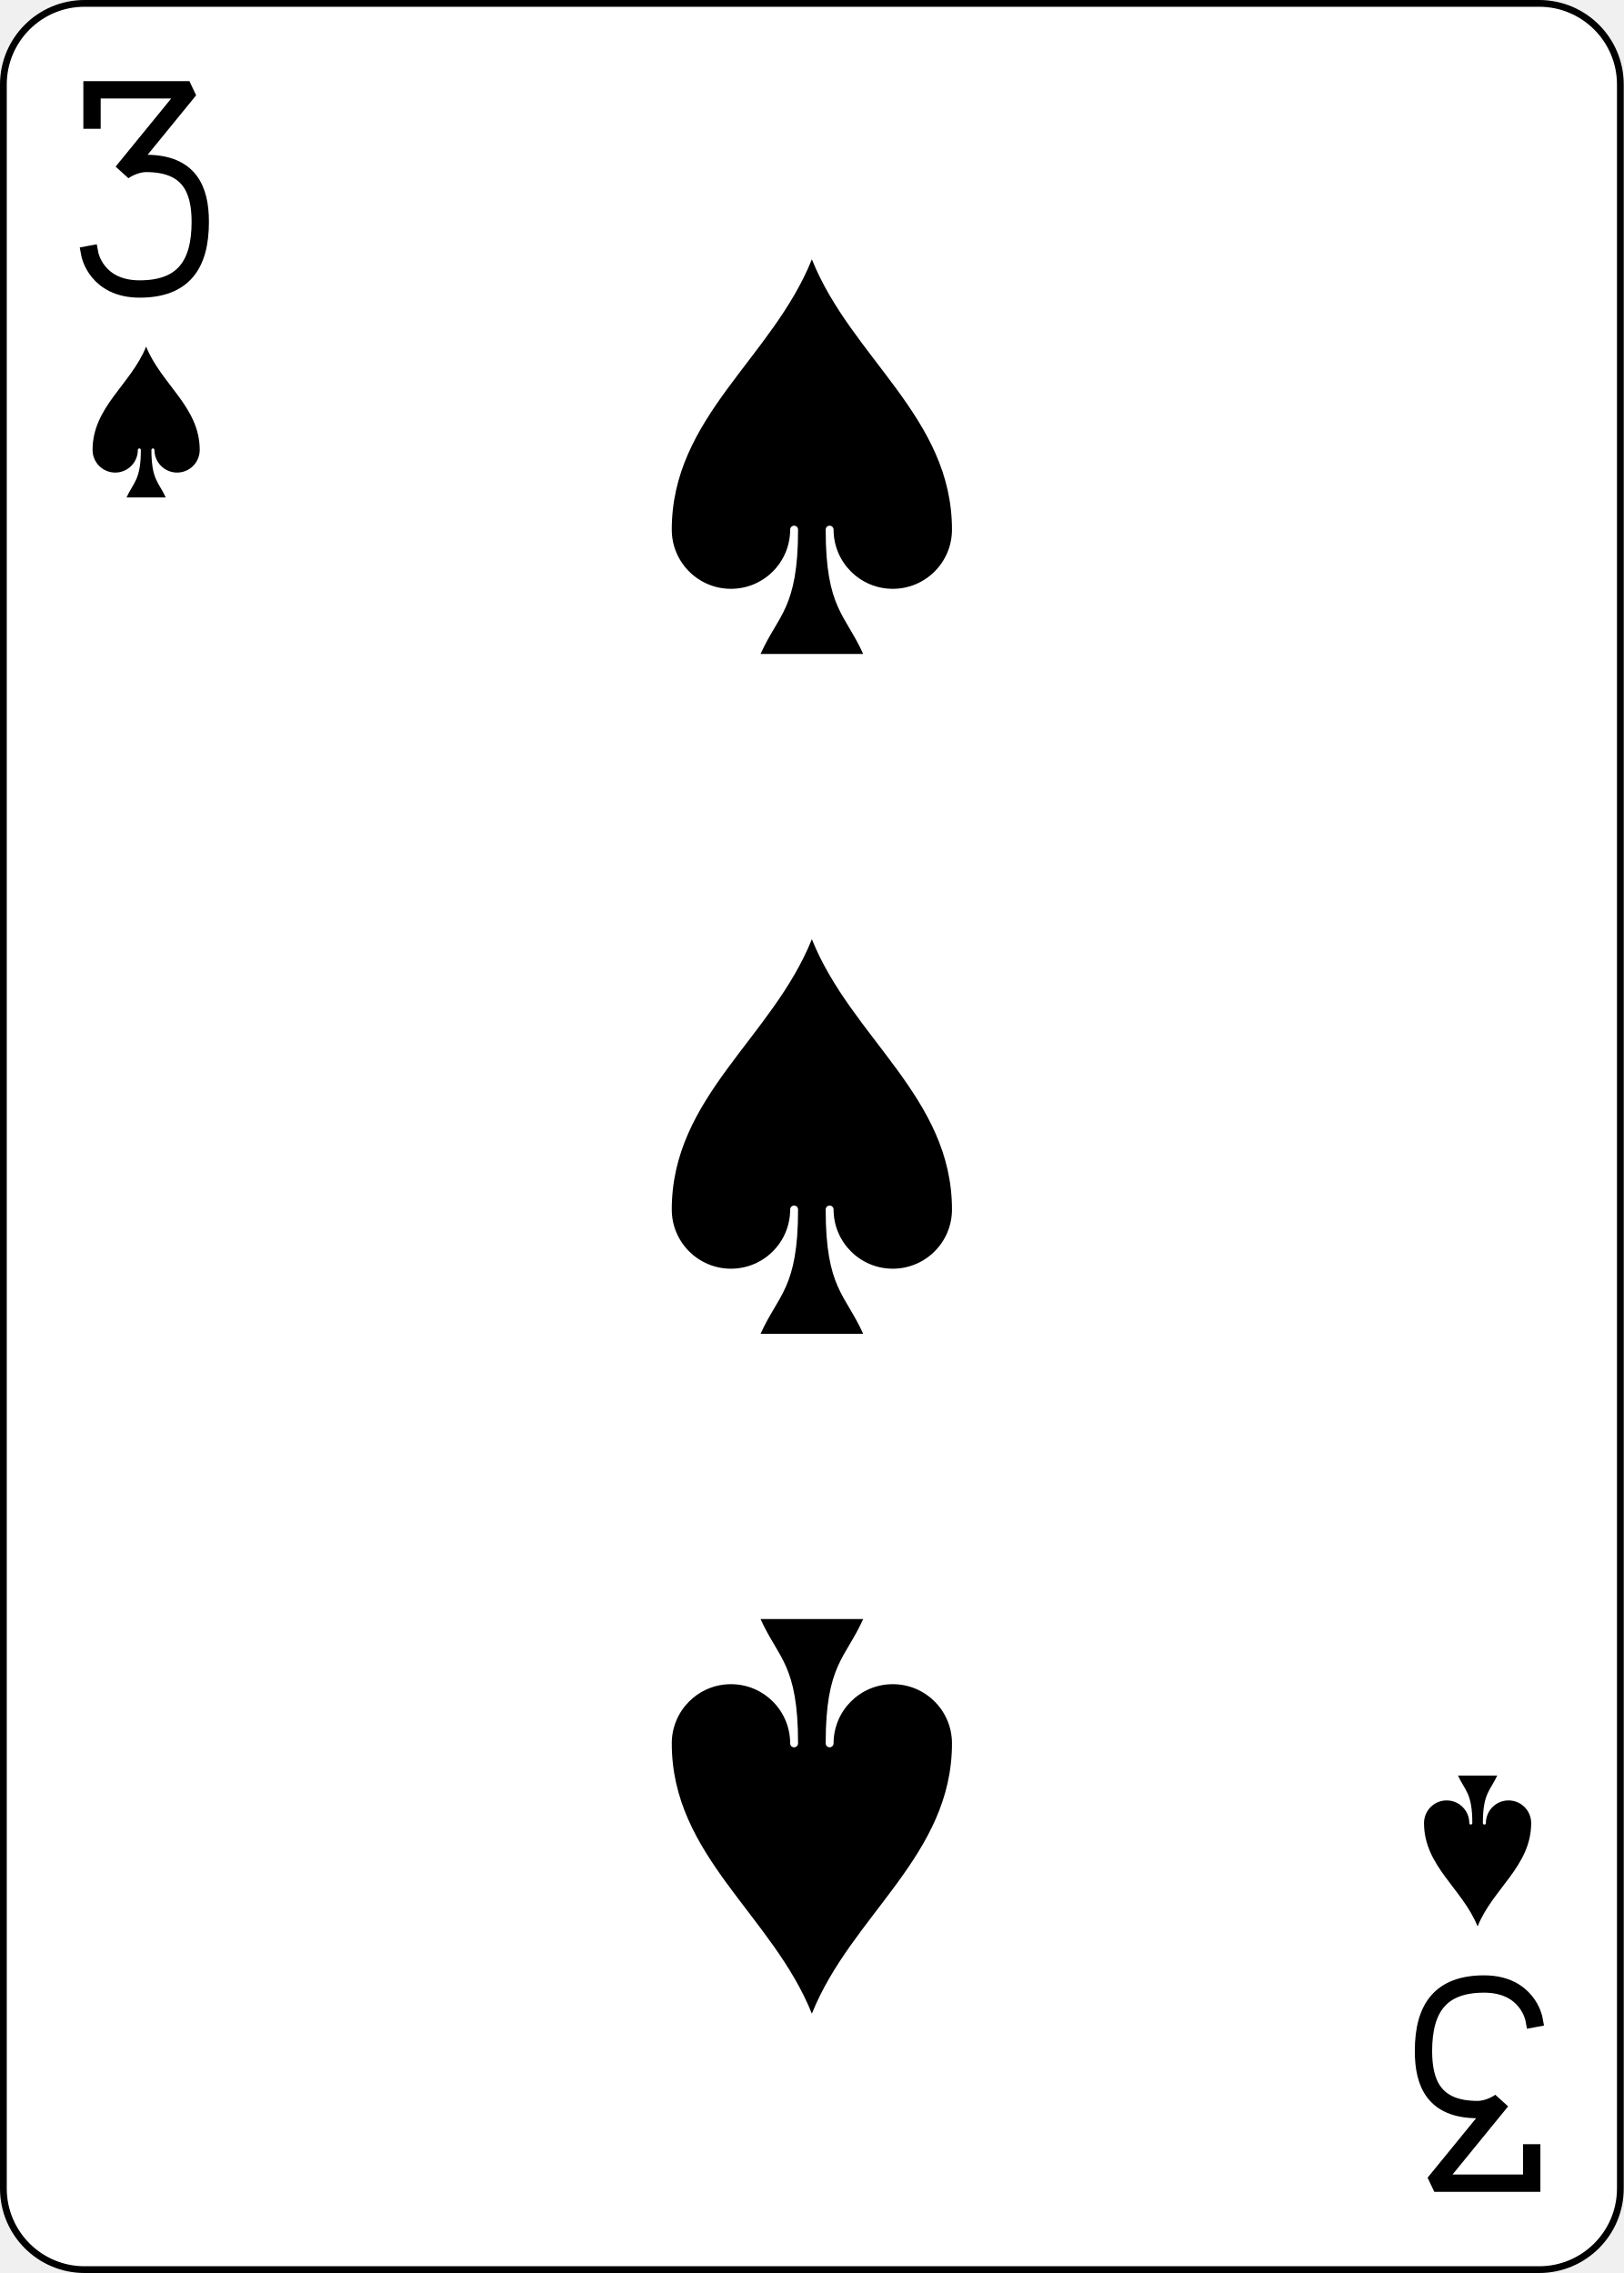
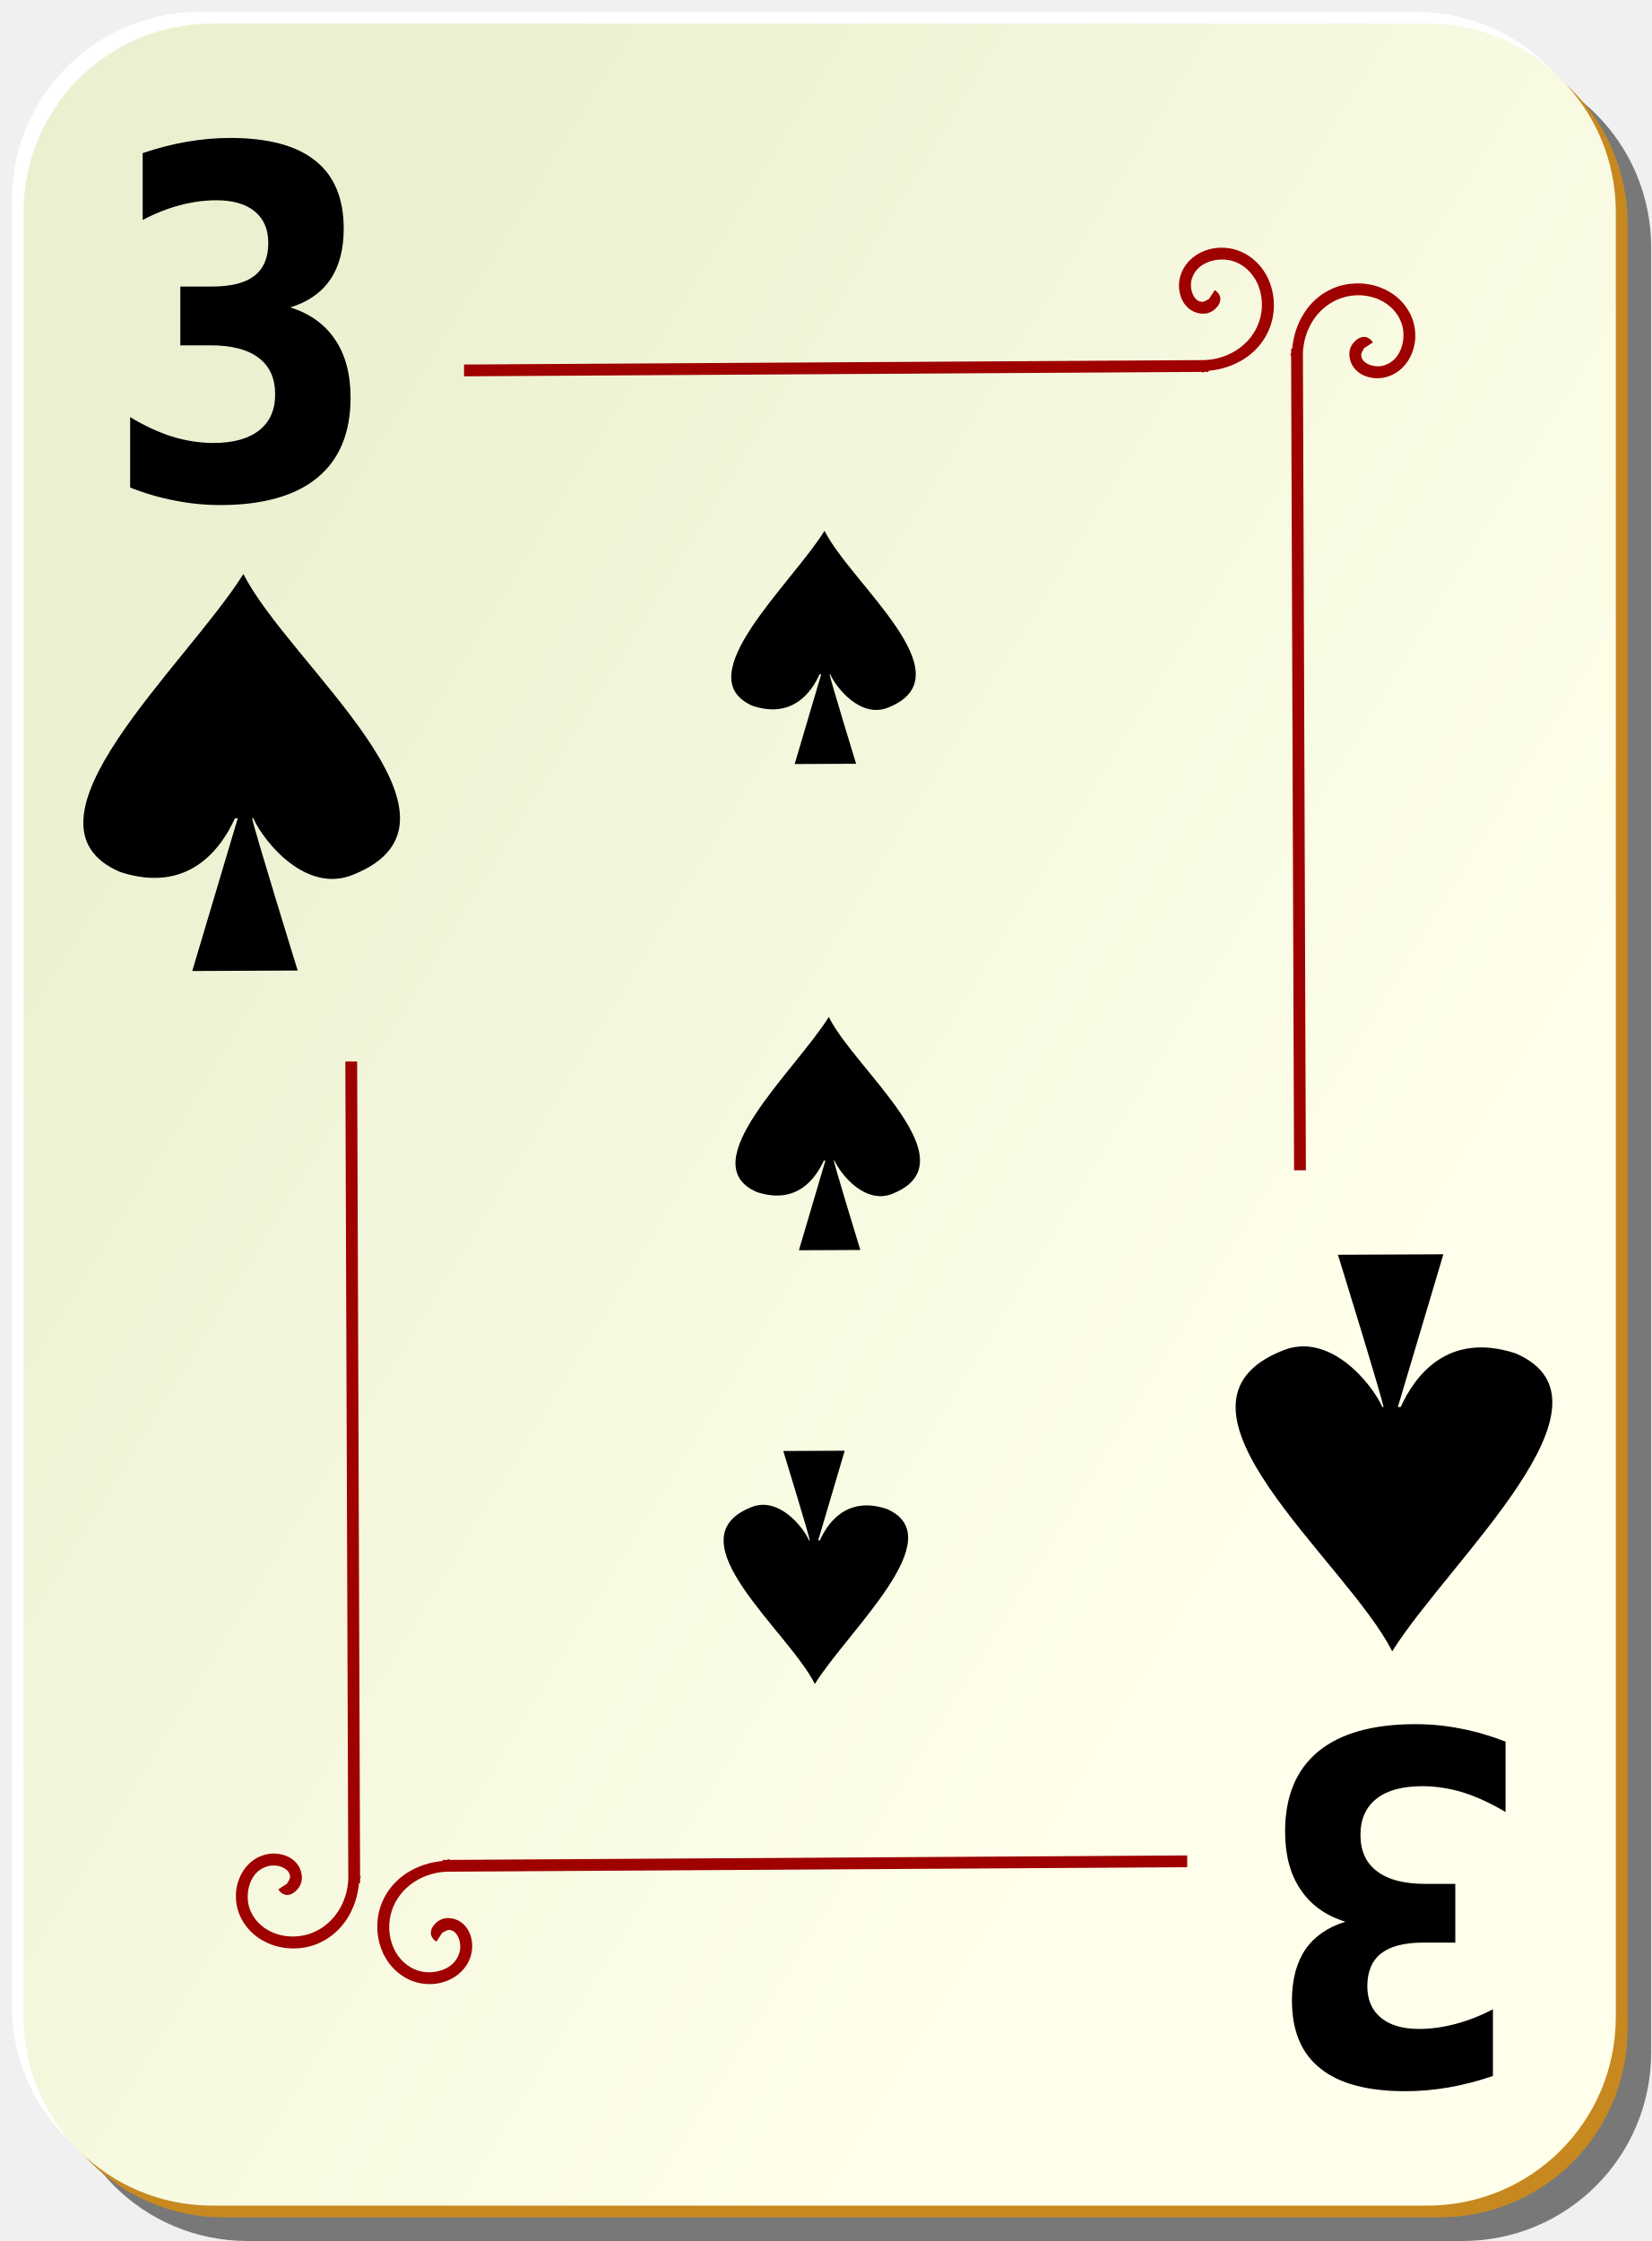
- <svg xmlns="http://www.w3.org/2000/svg" xmlns:xlink="http://www.w3.org/1999/xlink" class="card" face="3S" height="3.5in" preserveAspectRatio="none" viewBox="-120 -168 240 336" width="2.5in">
-   <symbol id="SS3" viewBox="-600 -600 1200 1200" preserveAspectRatio="xMinYMid">
-     <path d="M0 -500C100 -250 355 -100 355 185A150 150 0 0 1 55 185A10 10 0 0 0 35 185C35 385 85 400 130 500L-130 500C-85 400 -35 385 -35 185A10 10 0 0 0 -55 185A150 150 0 0 1 -355 185C-355 -100 -100 -250 0 -500Z" fill="black" />
-   </symbol>
-   <symbol id="VS3" viewBox="-500 -500 1000 1000" preserveAspectRatio="xMinYMid">
-     <path d="M-250 -320L-250 -460L200 -460L-110 -80C-100 -90 -50 -120 0 -120C200 -120 250 0 250 150C250 350 170 460 -30 460C-230 460 -260 300 -260 300" stroke="black" stroke-width="80" stroke-linecap="square" stroke-miterlimit="1.5" fill="none" />
-   </symbol>
-   <rect width="239" height="335" x="-119.5" y="-167.5" rx="12" ry="12" fill="white" stroke="black" />
-   <use xlink:href="#VS3" height="32" x="-114.4" y="-156" />
-   <use xlink:href="#SS3" height="26.769" x="-111.784" y="-119" />
-   <use xlink:href="#SS3" height="70" x="-35" y="-135.501" />
-   <use xlink:href="#SS3" height="70" x="-35" y="-35" />
-   <g transform="rotate(180)">
-     <use xlink:href="#VS3" height="32" x="-114.4" y="-156" />
-     <use xlink:href="#SS3" height="26.769" x="-111.784" y="-119" />
-     <use xlink:href="#SS3" height="70" x="-35" y="-135.501" />
+ <svg xmlns="http://www.w3.org/2000/svg" id="svg2" viewBox="0 0 140 190" version="1.0" y="0" x="0">
+   <defs id="defs3">
+     <linearGradient id="linearGradient32042" y2="128.7" gradientUnits="userSpaceOnUse" x2="109" gradientTransform="translate(0 -1)" y1="63.1" x1="2">
+       <stop id="stop2062" style="stop-color:#ebf0d0" offset="0" />
+       <stop id="stop2064" style="stop-color:#ffffeb" offset="1" />
+     </linearGradient>
+   </defs>
+   <g id="layer1">
+     <g id="g1344">
+       <g id="g5630">
+         <path id="rect2070" style="fill-opacity:.498;fill:#000000" d="m21 5h103c8.86 0 16 7.136 16 16v153c0 8.86-7.14 16-16 16h-103c-8.864 0-16-7.14-16-16v-153c0-8.864 7.136-16 16-16z" />
+         <path id="rect1300" style="fill:#ffffff" d="m17 1h103c8.86 0 16 7.136 16 16v153c0 8.86-7.14 16-16 16h-103c-8.864 0-16-7.14-16-16v-153c0-8.864 7.136-16 16-16z" />
+         <path id="path5624" style="fill:#c7891f" d="m19 3h103c8.86 0 16 7.136 16 16v153c0 8.86-7.14 16-16 16h-103c-8.864 0-16-7.14-16-16v-153c0-8.864 7.136-16 16-16z" />
+         <path id="rect1306" style="fill:url(#linearGradient32042)" d="m18 2h103c8.86 0 16 7.136 16 16v153c0 8.86-7.14 16-16 16h-103c-8.864 0-16-7.14-16-16v-153c0-8.864 7.136-16 16-16z" />
+       </g>
+       <path id="path2869" style="fill-rule:evenodd;fill:#9f0000" d="m103.53 21c-0.5 0.002-0.97 0.099-1.44 0.281-0.93 0.364-1.73 1.112-2.03 2.188-0.173 0.645-0.12 1.381 0.19 2s0.93 1.119 1.75 1.125c0.48 0.003 0.85-0.196 1.16-0.532 0.15-0.167 0.31-0.415 0.31-0.718s-0.21-0.583-0.47-0.75l-0.53 0.812c0.07 0.046 0-0.005 0-0.062 0-0.058 0.02-0.022-0.03 0.031-0.1 0.106-0.46 0.219-0.44 0.219-0.42-0.003-0.65-0.217-0.84-0.594s-0.23-0.905-0.13-1.281c0.21-0.751 0.72-1.231 1.41-1.5 0.69-0.27 1.55-0.298 2.25-0.031 2.11 0.807 2.82 3.429 1.93 5.437-0.77 1.764-2.58 2.83-4.5 2.906l-62.776 0.375v1l62.566-0.375v0.063c0.07 0 0.14-0.06 0.21-0.063h0.35v-0.093c2.16-0.195 4.19-1.362 5.09-3.407 1.1-2.492 0.15-5.748-2.56-6.781-0.47-0.18-0.97-0.252-1.47-0.25zm11.41 3.031c-0.67 0.023-1.35 0.163-1.97 0.438-2.05 0.903-3.21 2.93-3.41 5.093h-0.09v0.344c0 0.078-0.06 0.141-0.06 0.219h0.06l0.25 69.094h1l-0.25-69.313c0.08-1.919 1.14-3.72 2.91-4.5 2-0.887 4.62-0.178 5.43 1.938 0.27 0.698 0.24 1.561-0.03 2.25-0.27 0.688-0.75 1.202-1.5 1.406-0.37 0.102-0.9 0.064-1.28-0.125s-0.59-0.421-0.59-0.844c0 0.018 0.11-0.34 0.21-0.437 0.06-0.049 0.09-0.031 0.04-0.032-0.06 0-0.11-0.07-0.07 0l0.82-0.531c-0.17-0.259-0.45-0.468-0.75-0.469-0.31 0-0.55 0.16-0.72 0.313-0.34 0.306-0.54 0.681-0.53 1.156 0 0.819 0.5 1.44 1.12 1.75 0.62 0.311 1.36 0.363 2 0.188 1.08-0.293 1.82-1.102 2.19-2.031 0.18-0.465 0.28-0.941 0.28-1.438s-0.07-0.996-0.25-1.469c-0.77-2.029-2.8-3.068-4.81-3zm-85.659 65.969l0.25 69.31c-0.076 1.92-1.142 3.72-2.906 4.5-2.008 0.89-4.63 0.18-5.437-1.93-0.267-0.7-0.239-1.57 0.031-2.26 0.269-0.68 0.749-1.2 1.5-1.4 0.376-0.1 0.904-0.07 1.281 0.12s0.591 0.42 0.594 0.85c0-0.02-0.113 0.34-0.219 0.43-0.053 0.05-0.089 0.04-0.031 0.04 0.057 0 0.108 0.07 0.062 0l-0.812 0.53c0.167 0.26 0.447 0.47 0.75 0.47s0.551-0.16 0.718-0.32c0.336-0.3 0.535-0.68 0.532-1.15-0.006-0.82-0.506-1.44-1.125-1.75s-1.355-0.37-2-0.19c-1.076 0.29-1.824 1.1-2.188 2.03-0.182 0.47-0.279 0.94-0.281 1.44s0.07 0.99 0.25 1.47c1.033 2.7 4.289 3.66 6.781 2.56 2.045-0.9 3.212-2.93 3.407-5.09h0.093v-0.35c0.003-0.08 0.063-0.14 0.063-0.22h-0.063l-0.25-69.09h-1zm71.379 67.31l-62.566 0.38v-0.07c-0.078 0-0.141 0.06-0.219 0.07h-0.344v0.09c-2.163 0.2-4.19 1.36-5.093 3.41-1.101 2.49-0.144 5.75 2.562 6.78 0.472 0.18 0.971 0.25 1.469 0.25 0.497 0 0.972-0.1 1.437-0.28 0.93-0.37 1.739-1.11 2.032-2.19 0.175-0.65 0.122-1.38-0.188-2s-0.932-1.12-1.75-1.13c-0.476 0-0.85 0.2-1.156 0.54-0.153 0.16-0.314 0.41-0.313 0.72 0.001 0.3 0.21 0.58 0.469 0.74l0.531-0.81c-0.07-0.04 0 0.01 0 0.07 0 0.05-0.017 0.02 0.031-0.04 0.097-0.1 0.455-0.21 0.438-0.22 0.423 0.01 0.655 0.22 0.844 0.6s0.227 0.9 0.125 1.28c-0.205 0.75-0.718 1.23-1.407 1.5-0.688 0.27-1.552 0.3-2.25 0.03-2.115-0.81-2.824-3.43-1.937-5.44 0.779-1.76 2.581-2.83 4.5-2.9l62.785-0.38v-1z" />
+     </g>
+     <g id="g5202" transform="translate(152.04 99.567)" />
  </g>
+   <g id="g1729" transform="matrix(.59314 0 0 .23894 -84.412 9.256)">
+     <path id="path1731" style="stroke-linejoin:round;fill-rule:evenodd;stroke-width:.759;fill:#000000" d="m260.18 149.6c-4.84 19.24-19.68 52-10.28 62.12 5.71 4.66 8.42-4.88 9.57-11.19h0.23l-3.79 31.84 8.78-0.1s-3.78-30.6-3.79-31.77h0.09c0.93 5.16 4.46 15.83 8.34 11.77 11.34-11.4-5.36-43.83-9.15-62.67z" />
+   </g>
+   <g id="g1753" transform="matrix(-.59314 0 0 -.23894 223.41 178.52)">
+     <path id="path1755" style="stroke-linejoin:round;fill-rule:evenodd;stroke-width:.759;fill:#000000" d="m260.18 149.6c-4.84 19.24-19.68 52-10.28 62.12 5.71 4.66 8.42-4.88 9.57-11.19h0.23l-3.79 31.84 8.78-0.1s-3.78-30.6-3.79-31.77h0.09c0.93 5.16 4.46 15.83 8.34 11.77 11.34-11.4-5.36-43.83-9.15-62.67z" />
+   </g>
+   <g id="g2582" transform="matrix(.59314 0 0 .23894 -84.053 50.479)">
+     <path id="path2584" style="stroke-linejoin:round;fill-rule:evenodd;stroke-width:.759;fill:#000000" d="m260.18 149.6c-4.84 19.24-19.68 52-10.28 62.12 5.71 4.66 8.42-4.88 9.57-11.19h0.23l-3.79 31.84 8.78-0.1s-3.78-30.6-3.79-31.77h0.09c0.93 5.16 4.46 15.83 8.34 11.77 11.34-11.4-5.36-43.83-9.15-62.67z" />
+   </g>
+   <g id="g1600" transform="matrix(1 0 0 .40081 -239.78 -10.811)">
+     <path id="path1561" style="fill-rule:evenodd;fill:#000000" d="m260.42 148.39c-4.93 19.52-20.04 52.76-10.46 63.03 5.81 4.72 8.57-4.95 9.74-11.35h0.24l-3.86 32.3 8.94-0.1s-3.85-31.05-3.86-32.23h0.09c0.95 5.23 4.54 16.06 8.49 11.94 11.54-11.57-5.46-44.47-9.32-63.59z" />
+   </g>
+   <path id="text2221" style="fill:#000000" d="m24.608 26.063c1.672 0.522 2.94 1.433 3.804 2.732 0.875 1.286 1.312 2.927 1.312 4.923 0 2.974-0.941 5.238-2.824 6.792-1.883 1.54-4.629 2.311-8.24 2.311-1.274 0-2.553-0.128-3.838-0.382-1.273-0.241-2.536-0.61-3.787-1.105v-5.968c1.196 0.723 2.381 1.273 3.555 1.648 1.185 0.361 2.348 0.542 3.489 0.542 1.694 0 2.99-0.355 3.887-1.065 0.908-0.71 1.362-1.728 1.362-3.054 0-1.366-0.465-2.398-1.395-3.094-0.919-0.71-2.282-1.065-4.087-1.065h-2.558v-4.984h2.691c1.606 0 2.802-0.301 3.588-0.904 0.787-0.616 1.18-1.547 1.18-2.793 0-1.152-0.382-2.043-1.146-2.672-0.765-0.63-1.845-0.945-3.24-0.945-1.03 0-2.071 0.141-3.123 0.422-1.052 0.282-2.099 0.697-3.14 1.246v-5.666c1.262-0.429 2.514-0.75 3.754-0.965 1.241-0.214 2.459-0.321 3.655-0.321 3.223 0 5.632 0.643 7.227 1.929 1.606 1.272 2.409 3.195 2.409 5.767 0 1.754-0.382 3.195-1.146 4.32-0.765 1.112-1.894 1.895-3.389 2.351" />
+   <g id="g17081" transform="matrix(-1 0 0 -.40081 378.46 199.48)">
+     <path id="path17083" style="fill-rule:evenodd;fill:#000000" d="m260.42 148.39c-4.93 19.52-20.04 52.76-10.46 63.03 5.81 4.72 8.57-4.95 9.74-11.35h0.24l-3.86 32.3 8.94-0.1s-3.85-31.05-3.86-32.23h0.09c0.95 5.23 4.54 16.06 8.49 11.94 11.54-11.57-5.46-44.47-9.32-63.59z" />
+   </g>
+   <path id="text17085" style="fill:#000000" d="m114.07 162.93c-1.67-0.52-2.94-1.43-3.8-2.73-0.88-1.29-1.31-2.93-1.31-4.92 0-2.98 0.94-5.24 2.82-6.79 1.88-1.54 4.63-2.31 8.24-2.31 1.27 0 2.55 0.12 3.84 0.38 1.27 0.24 2.53 0.61 3.79 1.1v5.97c-1.2-0.72-2.39-1.27-3.56-1.65-1.18-0.36-2.35-0.54-3.49-0.54-1.69 0-2.99 0.35-3.89 1.06s-1.36 1.73-1.36 3.06c0 1.37 0.47 2.4 1.4 3.09 0.92 0.71 2.28 1.07 4.08 1.07h2.56v4.98h-2.69c-1.6 0-2.8 0.3-3.59 0.91-0.78 0.61-1.18 1.54-1.18 2.79 0 1.15 0.39 2.04 1.15 2.67s1.84 0.95 3.24 0.95c1.03 0 2.07-0.15 3.12-0.43s2.1-0.69 3.14-1.24v5.66c-1.26 0.43-2.51 0.75-3.75 0.97-1.24 0.21-2.46 0.32-3.66 0.32-3.22 0-5.63-0.64-7.22-1.93-1.61-1.27-2.41-3.19-2.41-5.77 0-1.75 0.38-3.19 1.14-4.32 0.77-1.11 1.9-1.89 3.39-2.35" />
</svg>
